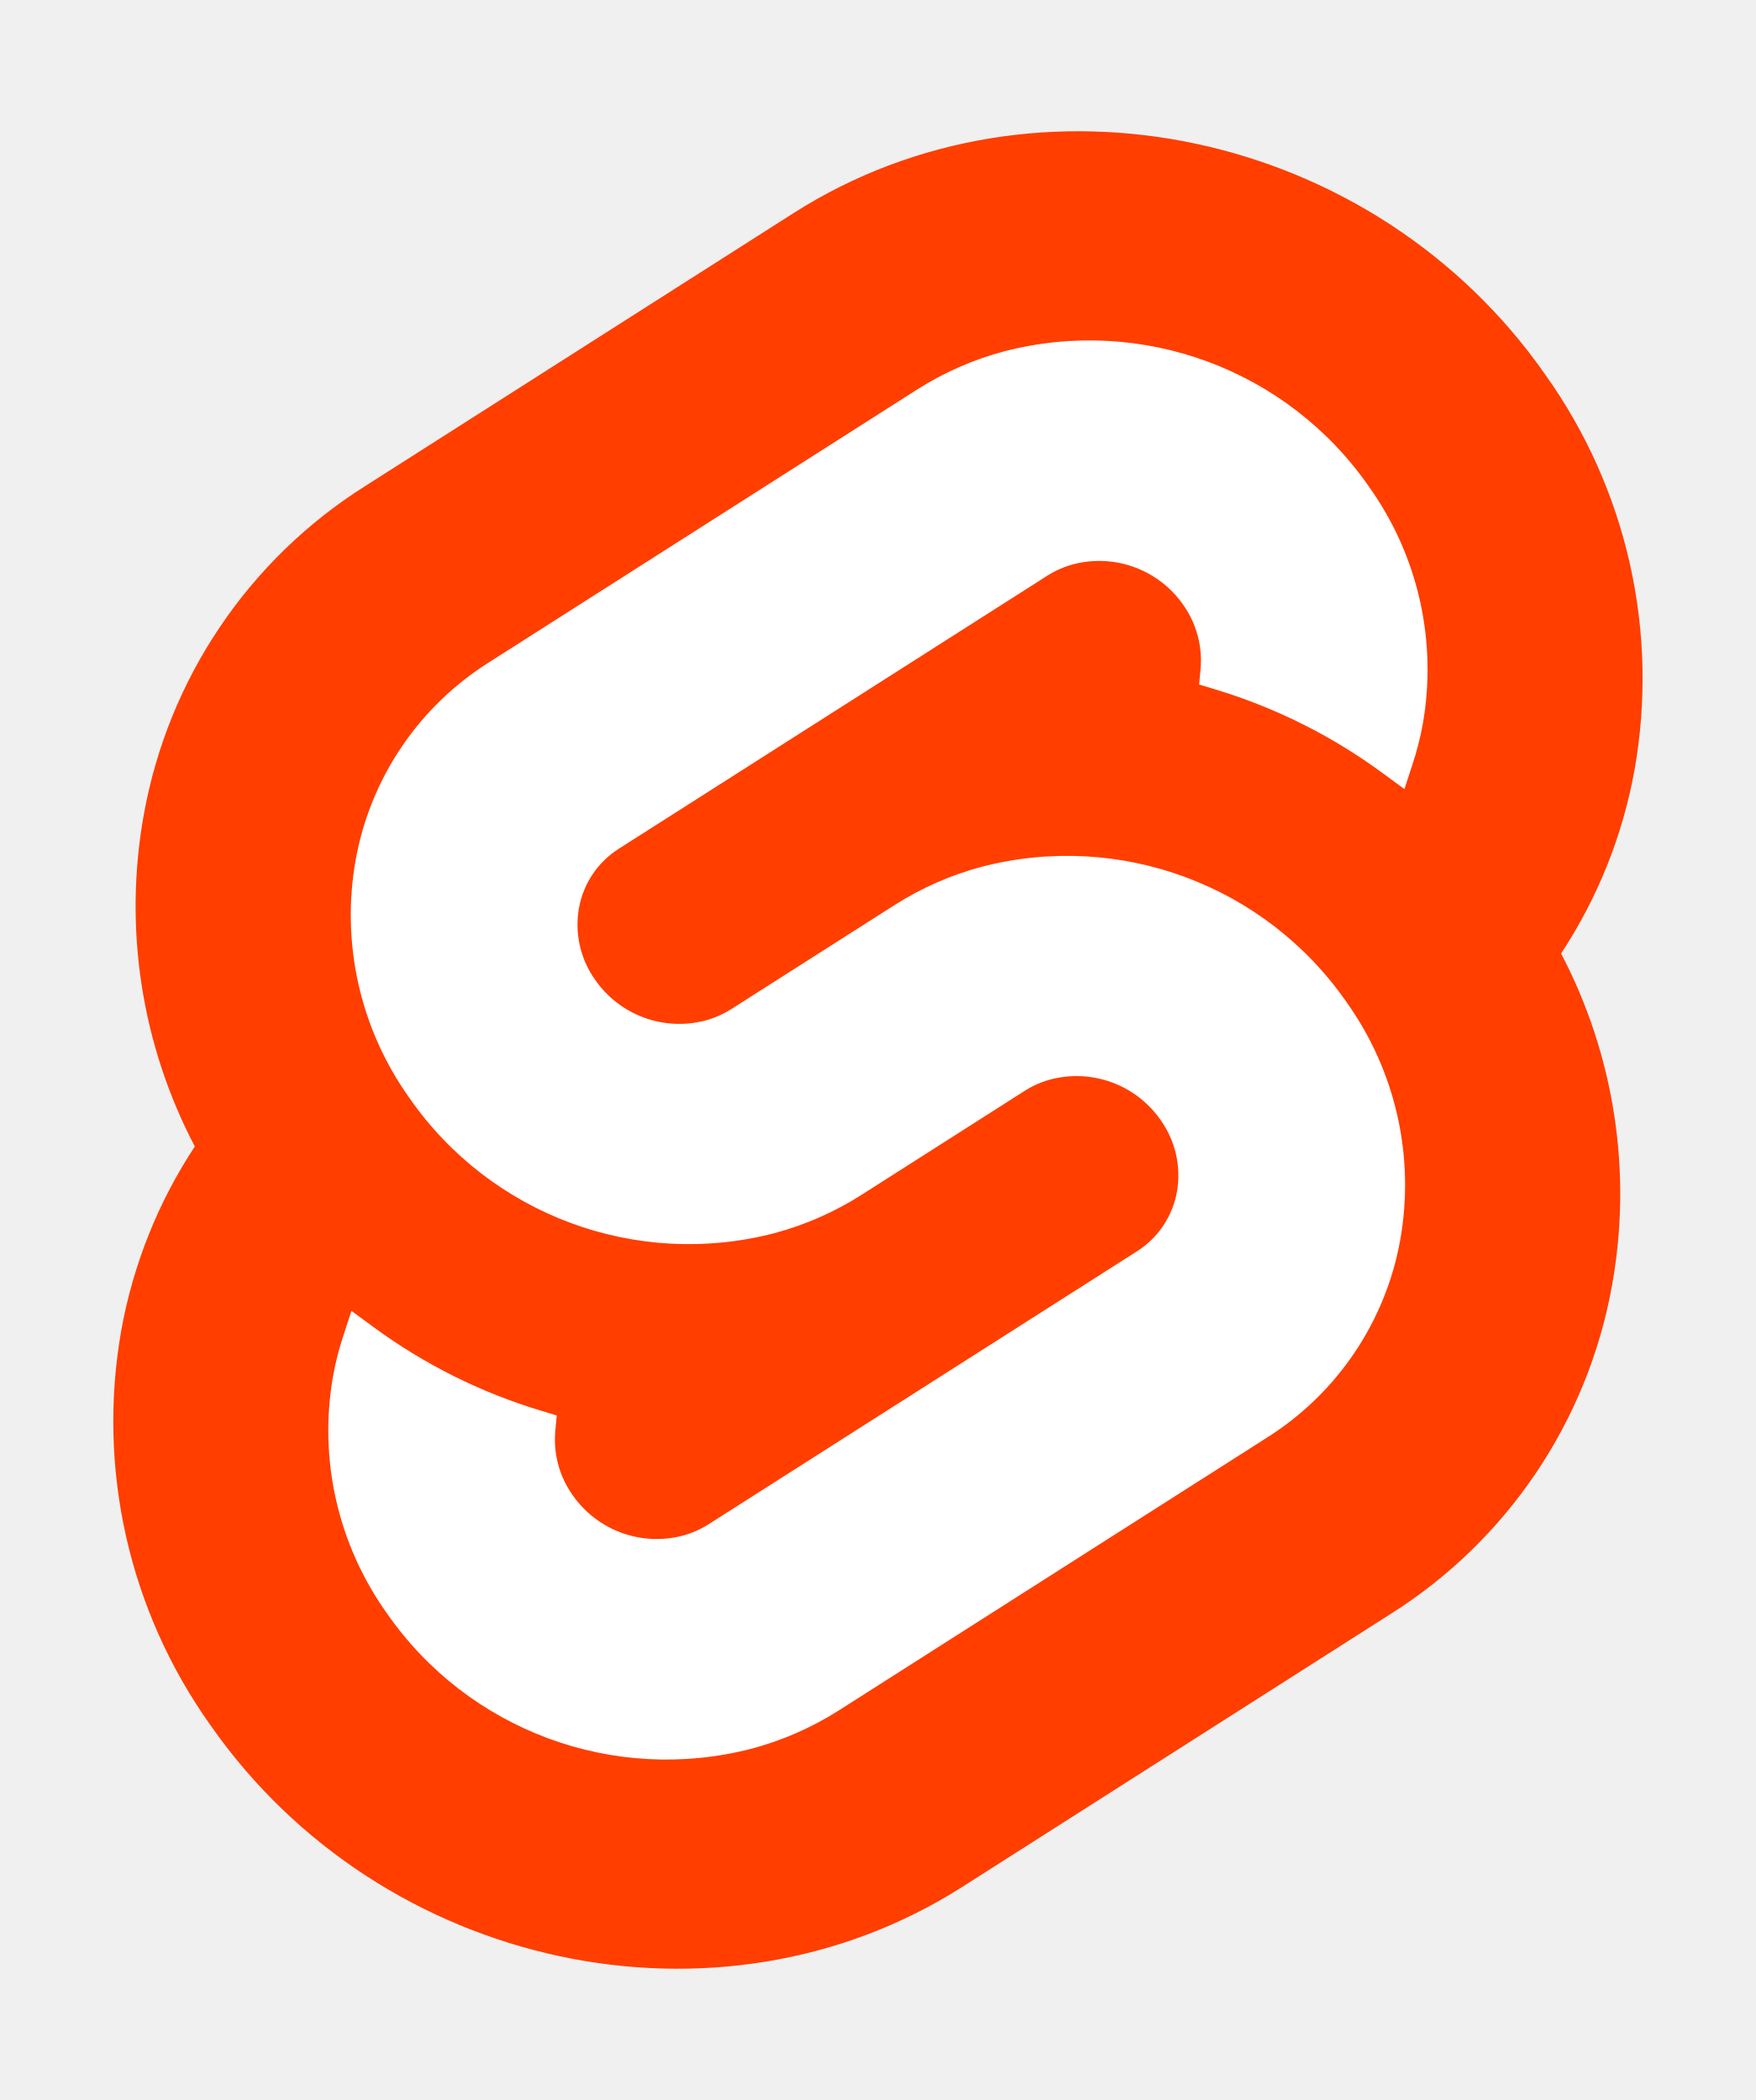
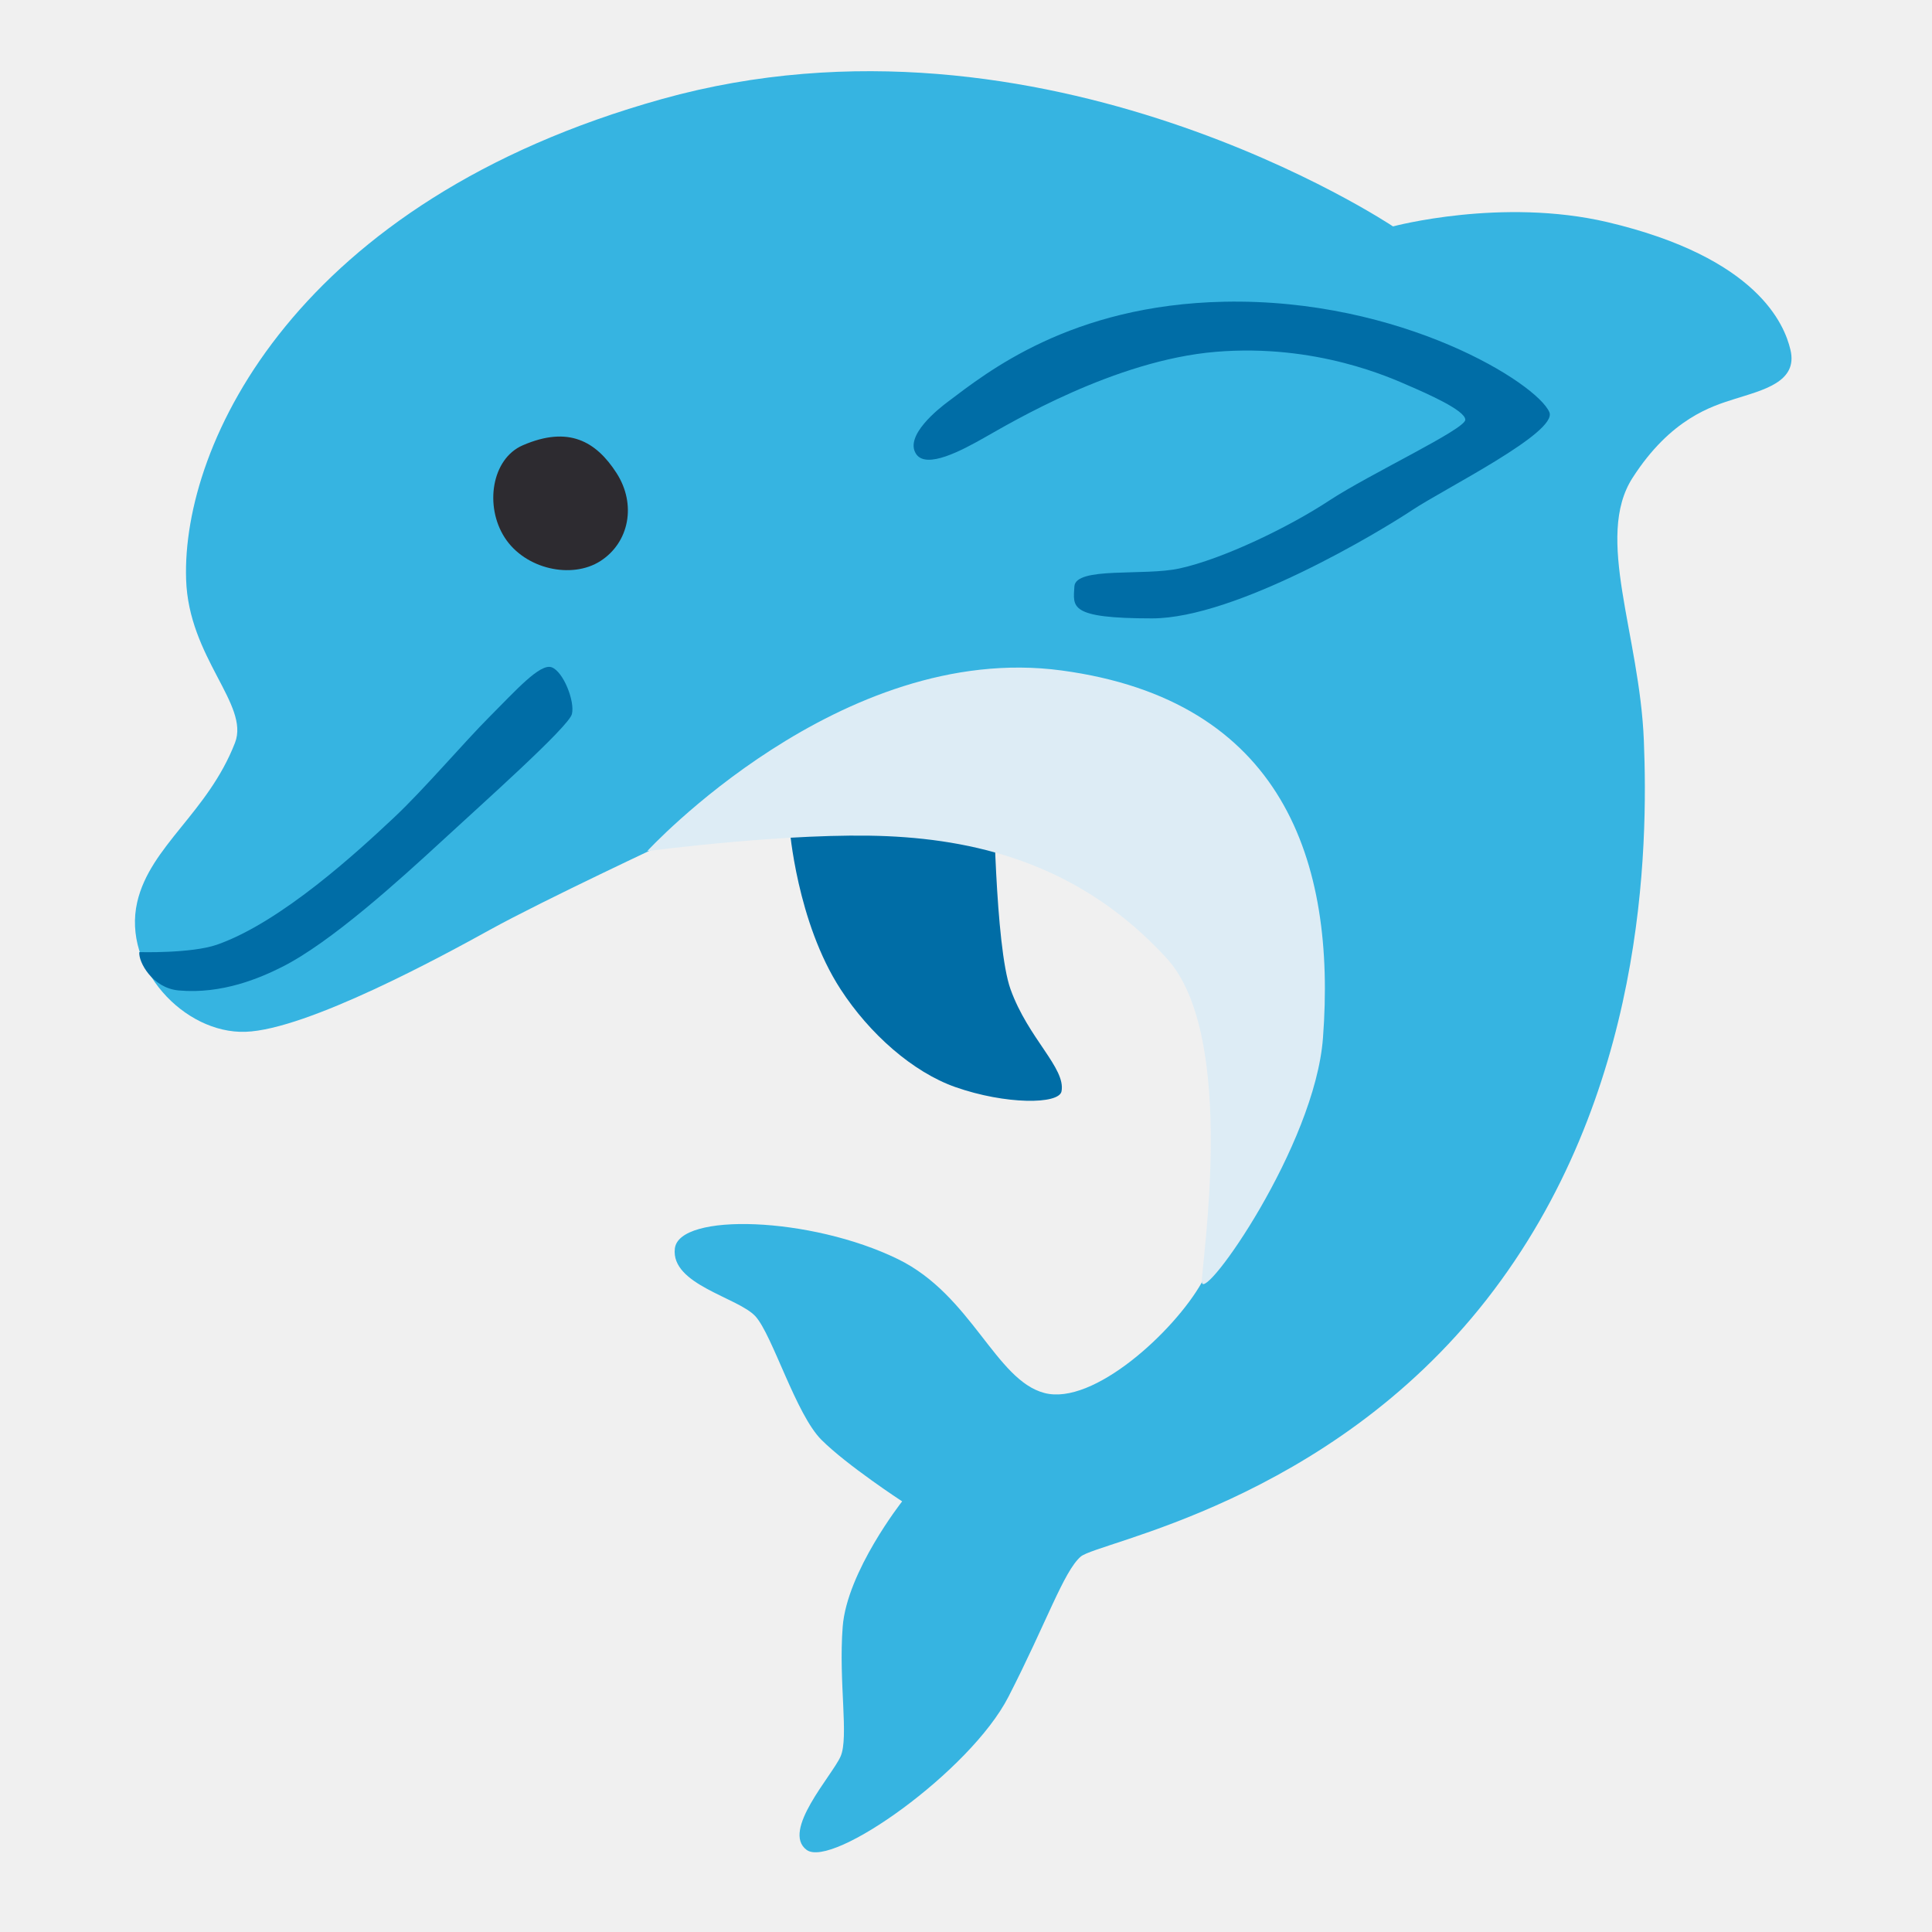
- <svg xmlns="http://www.w3.org/2000/svg" width="107" height="128" viewBox="0 0 107 128">
-   <path d="M94.157 22.819c-10.4-14.885-30.94-19.297-45.792-9.835L22.282 29.608A29.92 29.92 0 0 0 8.764 49.65a31.5 31.5 0 0 0 3.108 20.231 30 30 0 0 0-4.477 11.183 31.9 31.9 0 0 0 5.448 24.116c10.402 14.887 30.942 19.297 45.791 9.835l26.083-16.624A29.92 29.92 0 0 0 98.235 78.35a31.53 31.53 0 0 0-3.105-20.232 30 30 0 0 0 4.474-11.182 31.88 31.88 0 0 0-5.447-24.116" style="fill:#ff3e00" />
-   <path d="M45.817 106.582a20.72 20.72 0 0 1-22.237-8.243 19.17 19.17 0 0 1-3.277-14.503 18 18 0 0 1 .624-2.435l.49-1.498 1.337.981a33.6 33.6 0 0 0 10.203 5.098l.97.294-.09.968a5.85 5.85 0 0 0 1.052 3.878 6.24 6.24 0 0 0 6.695 2.485 5.8 5.8 0 0 0 1.603-.704L69.27 76.28a5.43 5.43 0 0 0 2.45-3.631 5.8 5.8 0 0 0-.987-4.371 6.24 6.24 0 0 0-6.698-2.487 5.7 5.7 0 0 0-1.6.704l-9.953 6.345a19 19 0 0 1-5.296 2.326 20.72 20.72 0 0 1-22.237-8.243 19.17 19.17 0 0 1-3.277-14.502 17.99 17.99 0 0 1 8.13-12.052l26.081-16.623a19 19 0 0 1 5.3-2.329 20.72 20.72 0 0 1 22.237 8.243 19.17 19.17 0 0 1 3.277 14.503 18 18 0 0 1-.624 2.435l-.49 1.498-1.337-.98a33.6 33.6 0 0 0-10.203-5.1l-.97-.294.09-.968a5.86 5.86 0 0 0-1.052-3.878 6.24 6.24 0 0 0-6.696-2.485 5.8 5.8 0 0 0-1.602.704L37.73 51.72a5.42 5.42 0 0 0-2.449 3.63 5.79 5.79 0 0 0 .986 4.372 6.24 6.24 0 0 0 6.698 2.486 5.8 5.8 0 0 0 1.602-.704l9.952-6.342a19 19 0 0 1 5.295-2.328 20.72 20.72 0 0 1 22.237 8.242 19.17 19.17 0 0 1 3.277 14.503 18 18 0 0 1-8.13 12.053l-26.081 16.622a19 19 0 0 1-5.3 2.328" style="fill:#fff" />
+ <svg xmlns="http://www.w3.org/2000/svg" version="1.1" id="Layer_2" x="0px" y="0px" viewBox="0 0 128 128" style="enable-background:new 0 0 128 128;" xml:space="preserve">
+   <path style="fill:#36B4E1;" d="M15.57,49.21c-1.8,4.64-5.62,6.83-6.48,10.56c-0.99,4.32,3.1,8.73,7.18,8.59s13.08-5.04,16.19-6.76  c3.57-1.97,11.92-5.87,11.92-5.87l23.28-5.96L83.7,65.4l-1.41,12.95c0,0-0.84,3.38-2.67,6.62s-7.18,8.17-10.42,7.32  c-3.24-0.84-4.83-6.49-9.71-8.87c-5.77-2.82-14.5-3.1-14.78-0.7s4.22,3.24,5.35,4.5c1.13,1.27,2.67,6.48,4.36,8.17  c1.69,1.69,5.35,4.08,5.35,4.08s-3.66,4.65-3.94,8.31s0.42,7.32-0.14,8.59c-0.56,1.27-3.94,4.93-2.25,6.19s10.84-5.21,13.37-10.14  c2.53-4.93,3.66-8.31,4.79-9.29s16.33-3.52,26.89-17.03s10.7-29.99,10.42-37.03c-0.28-7.04-3.28-13.47-0.75-17.41  s5.27-4.75,6.71-5.21c1.92-0.61,4.27-1.13,3.75-3.28c-0.39-1.65-2.16-6.1-12.11-8.45C99.49,13.07,92.29,15,92.29,15  S69.16-0.5,43.86,6.56c-24.21,6.76-31.82,22.81-31.53,31.82C12.49,43.58,16.55,46.68,15.57,49.21z" />
+   <path style="fill:#006DA6;" d="M61.88,49.49l-9.57,5.35c0,0,0.48,6.24,3.38,10.7c1.92,2.96,4.79,5.49,7.6,6.48  c3.33,1.17,6.88,1.16,7.04,0.28c0.28-1.55-2.2-3.48-3.38-6.76c-1.03-2.86-1.13-13.23-1.13-13.23L61.88,49.49z" />
+   <path style="fill:#DDECF5;" d="M42.88,56.39c0,0,12.81-13.94,27.45-11.97s18.21,12.62,17.32,24.35c-0.54,7.16-7.89,17.51-8.02,16.19  c-0.09-0.94,2.44-16.28-2.35-21.49c-5.52-6.01-12.15-7.79-18.49-8.07S42.88,56.39,42.88,56.39z" />
+   <path style="fill:#2D2B30;" d="M40.84,31.33c1.35,2.09,0.84,4.62-1.06,5.84c-1.9,1.22-4.99,0.54-6.34-1.55s-0.87-5.23,1.2-6.12  C37.67,28.19,39.49,29.24,40.84,31.33z" />
+   <path style="fill:#006DA6;" d="M9.23,63.08c0,0,3.43,0.1,5.14-0.49c4.29-1.5,9.43-6.26,11.76-8.45c1.93-1.81,4.65-5,6.34-6.69  c1.69-1.69,3.31-3.52,4.08-3.24s1.55,2.25,1.34,3.1c-0.21,0.84-5.91,5.91-8.66,8.45c-2.75,2.53-7.32,6.69-10.56,8.31  c-1.41,0.71-3.94,1.81-6.83,1.55C10.08,65.46,9.16,63.71,9.23,63.08z" />
+   <path style="fill:#006DA6;" d="M60.69,30.07c0.68,1.05,3.1-0.27,4.5-1.06c1.76-0.99,8.66-5.14,15.35-5.7  c6.69-0.56,11.68,1.76,12.81,2.25c1.13,0.49,3.73,1.62,3.73,2.25c0,0.63-6.35,3.6-9.01,5.35c-2.67,1.76-7.04,3.87-9.92,4.5  c-2.35,0.52-6.9-0.14-6.97,1.2c-0.07,1.34-0.42,2.11,5.14,2.11s15.13-5.77,17.25-7.18s9.64-5.14,9.08-6.48  c-0.8-1.9-9.78-7.56-21.54-7.32c-10.21,0.21-15.77,4.72-18.3,6.62C62.19,27.07,59.91,28.87,60.69,30.07z" />
</svg>
